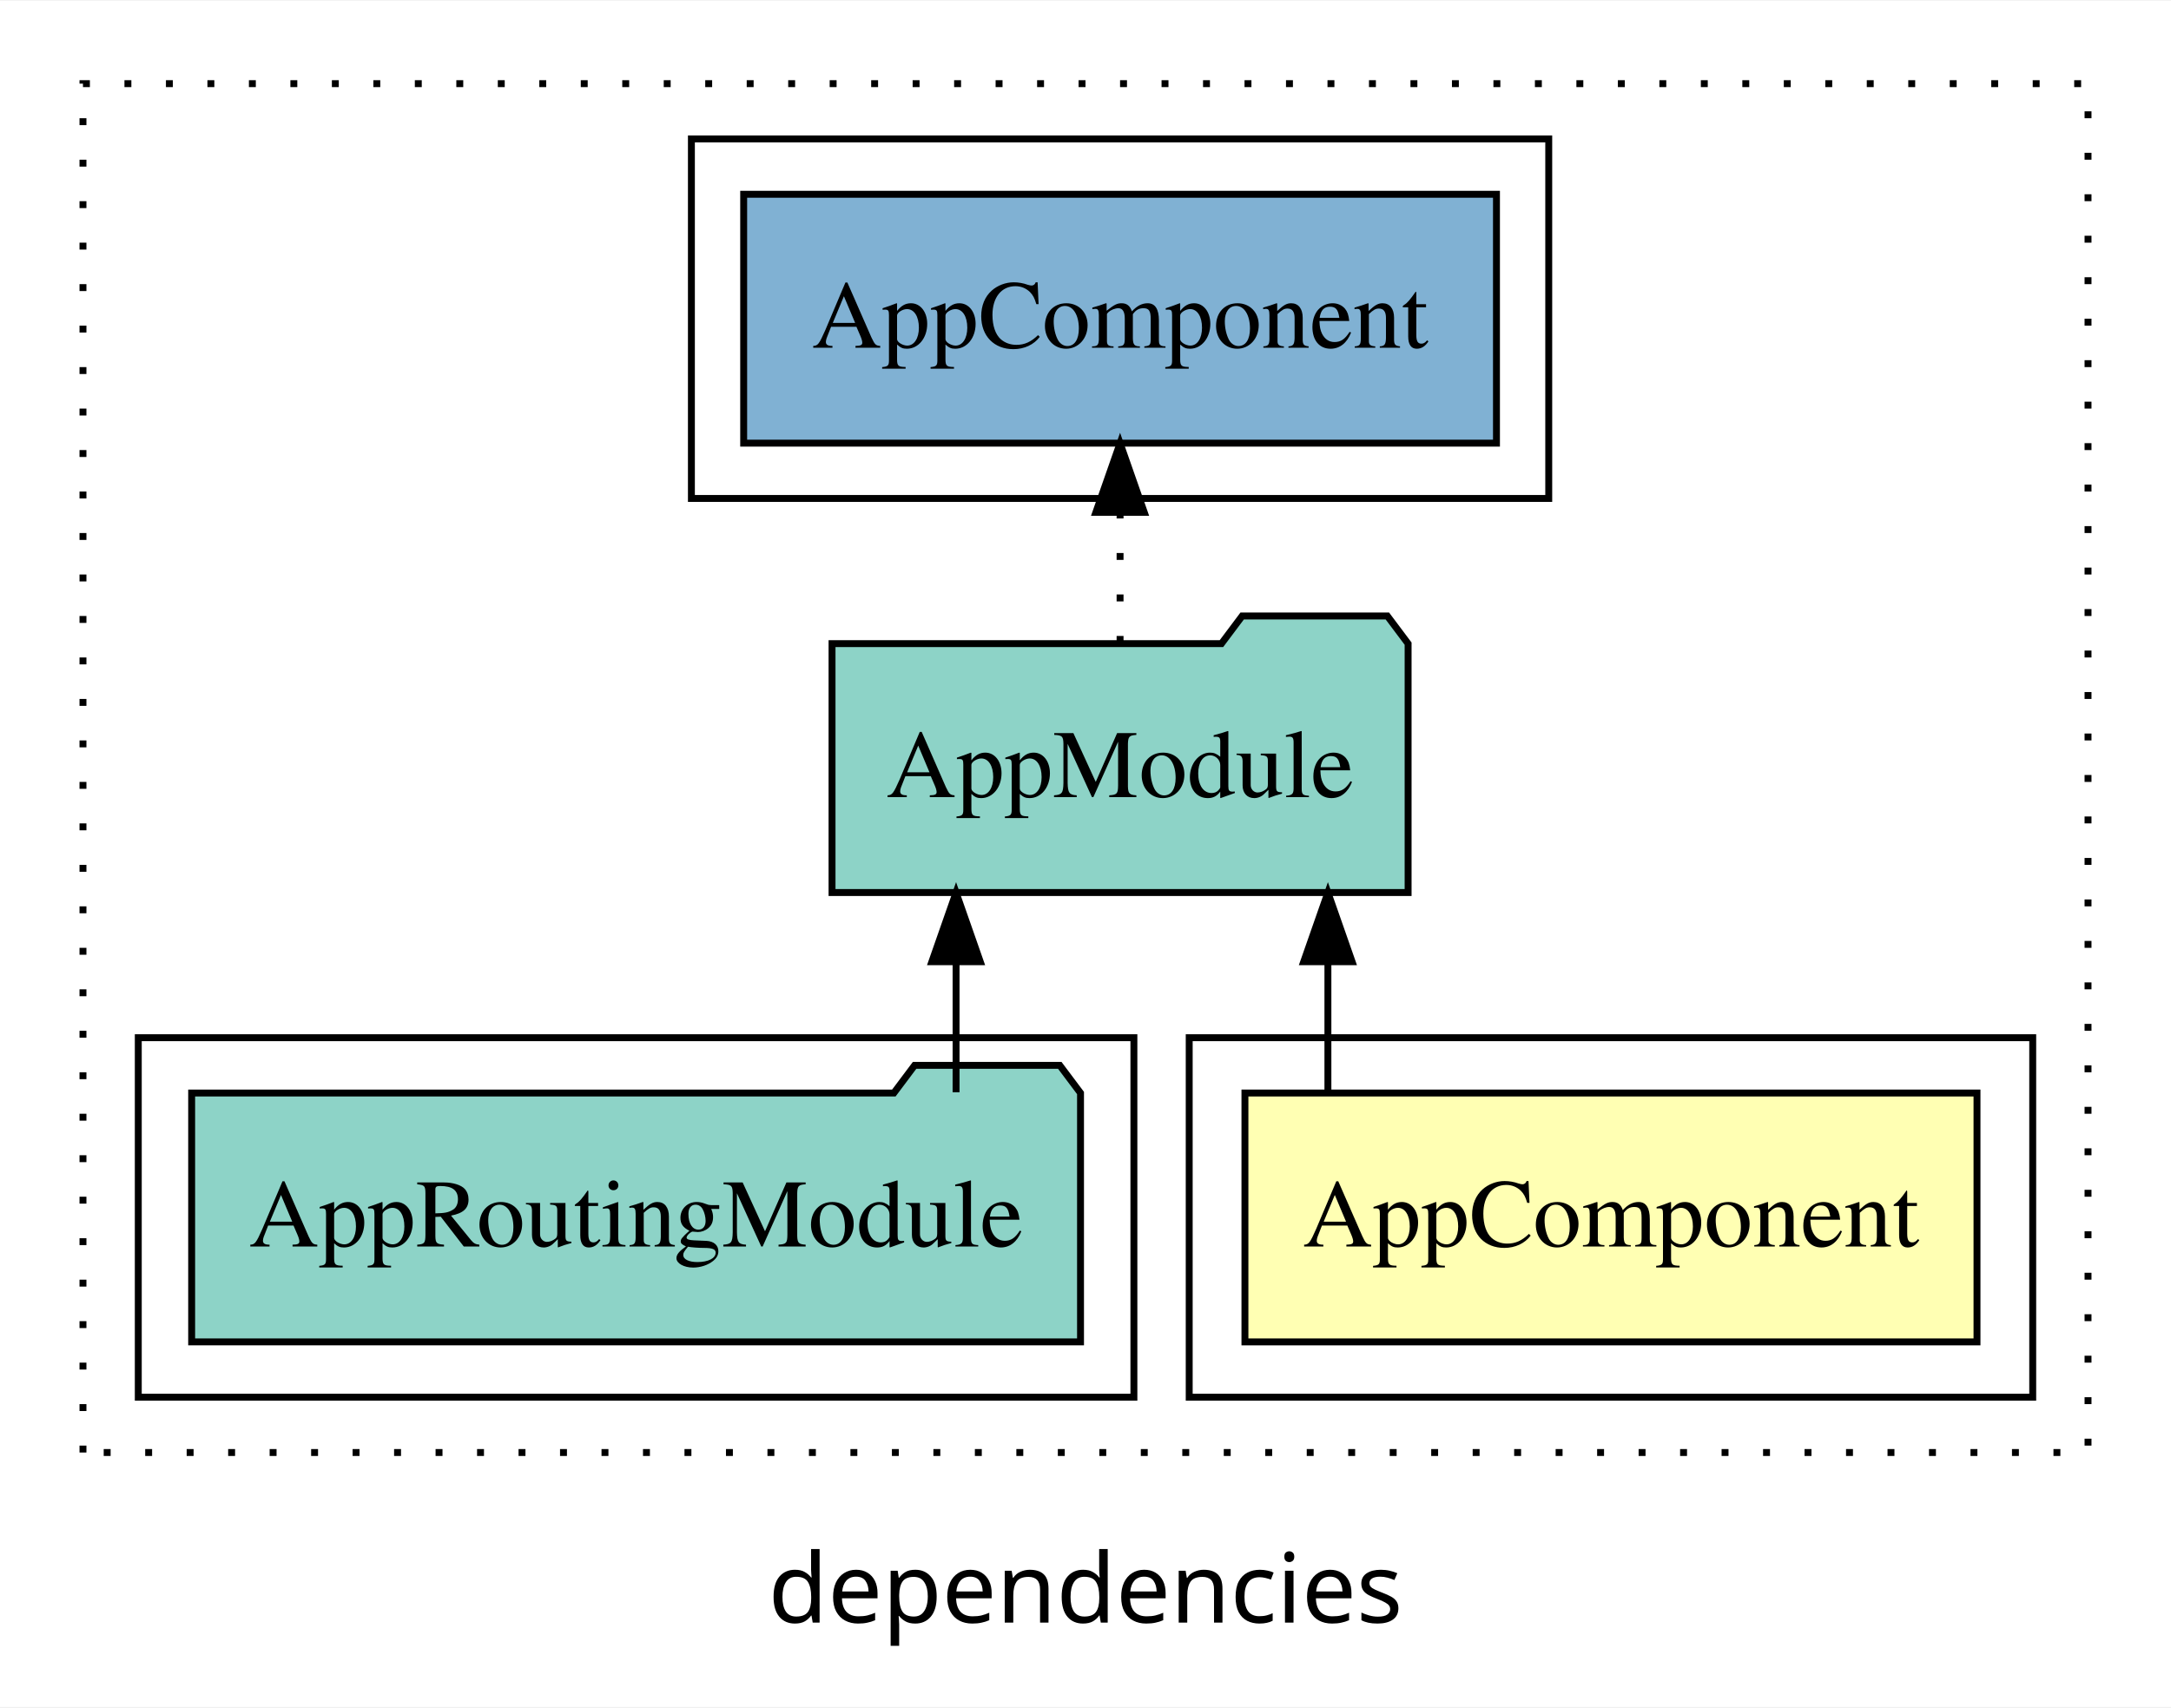
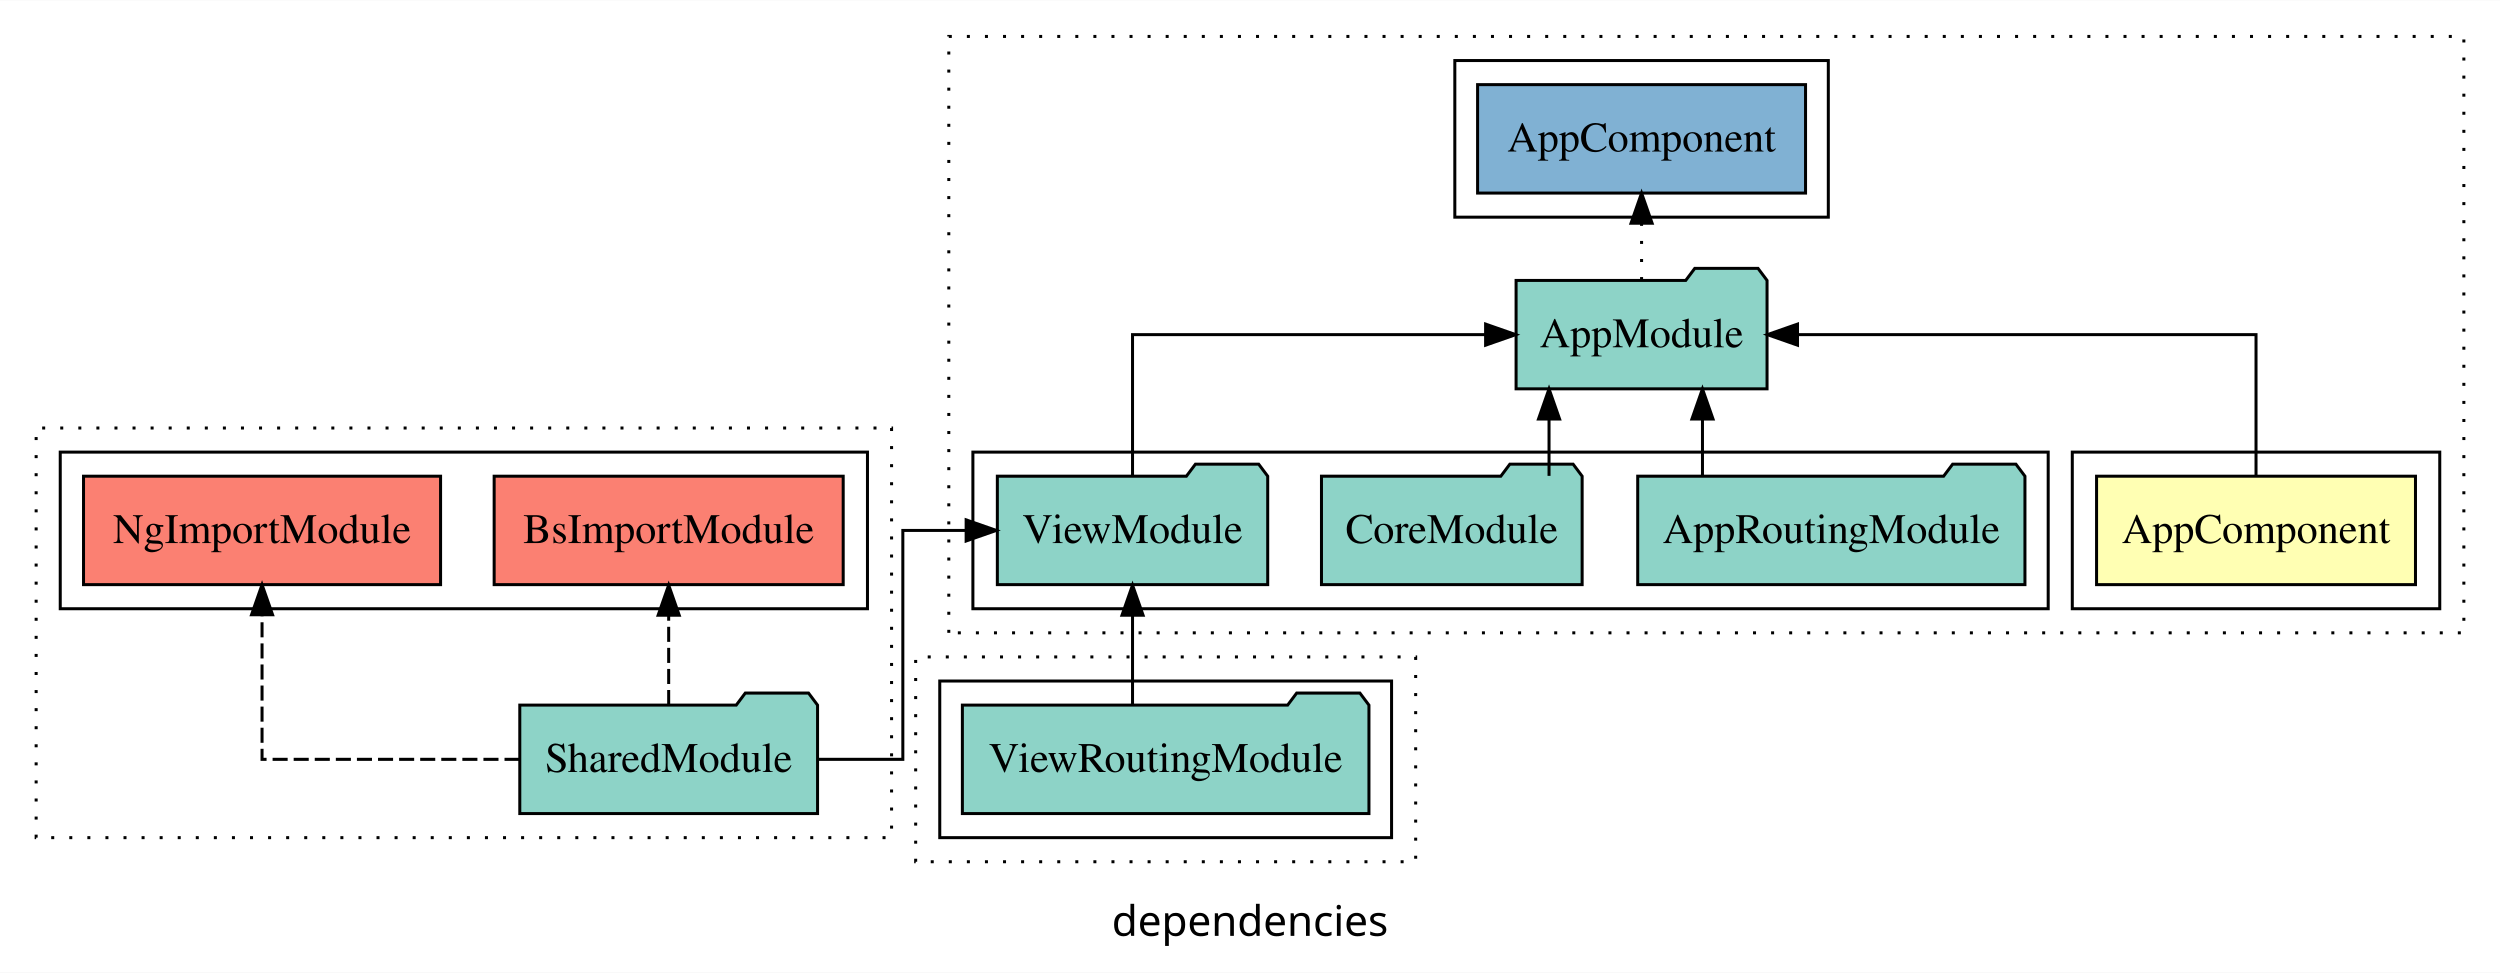
- <svg xmlns="http://www.w3.org/2000/svg" width="314pt" height="247pt" viewBox="0.00 0.00 314.00 246.80">
-   <g id="graph0" class="graph" transform="scale(1 1) rotate(0) translate(4 242.8)">
-     <polygon fill="white" stroke="transparent" points="-4,4 -4,-242.8 310,-242.8 310,4 -4,4" />
-     <text text-anchor="middle" x="153" y="-8.2" font-family="sans-serif" font-size="14.00">dependencies</text>
+ <svg xmlns="http://www.w3.org/2000/svg" width="830pt" height="323pt" viewBox="0.00 0.00 830.00 322.80">
+   <g id="graph0" class="graph" transform="scale(1 1) rotate(0) translate(4 318.8)">
+     <polygon fill="white" stroke="transparent" points="-4,4 -4,-318.8 826,-318.8 826,4 -4,4" />
+     <text text-anchor="middle" x="411" y="-8.2" font-family="sans-serif" font-size="14.00">dependencies</text>
    <g id="clust1" class="cluster">
-       <polygon fill="none" stroke="black" stroke-dasharray="1,5" points="8,-32.8 8,-230.8 298,-230.8 298,-32.8 8,-32.8" />
+       <polygon fill="none" stroke="black" stroke-dasharray="1,5" points="311,-108.8 311,-306.8 814,-306.8 814,-108.8 311,-108.8" />
    </g>
    <g id="clust2" class="cluster">
-       <polygon fill="none" stroke="black" points="168,-40.8 168,-92.8 290,-92.8 290,-40.8 168,-40.8" />
+       <polygon fill="none" stroke="black" points="684,-116.8 684,-168.8 806,-168.8 806,-116.8 684,-116.8" />
    </g>
    <g id="clust4" class="cluster">
-       <polygon fill="none" stroke="black" points="16,-40.8 16,-92.8 160,-92.8 160,-40.8 16,-40.8" />
+       <polygon fill="none" stroke="black" points="319,-116.8 319,-168.8 676,-168.8 676,-116.8 319,-116.8" />
    </g>
    <g id="clust6" class="cluster">
-       <polygon fill="none" stroke="black" points="96,-170.8 96,-222.8 220,-222.8 220,-170.8 96,-170.8" />
+       <polygon fill="none" stroke="black" points="479,-246.8 479,-298.8 603,-298.8 603,-246.8 479,-246.8" />
+     </g>
+     <g id="clust32" class="cluster">
+       <polygon fill="none" stroke="black" stroke-dasharray="1,5" points="8,-40.8 8,-176.8 292,-176.8 292,-40.8 8,-40.8" />
+     </g>
+     <g id="clust35" class="cluster">
+       <polygon fill="none" stroke="black" points="16,-116.8 16,-168.8 284,-168.8 284,-116.8 16,-116.8" />
+     </g>
+     <g id="clust38" class="cluster">
+       <polygon fill="none" stroke="black" stroke-dasharray="1,5" points="300,-32.8 300,-100.8 466,-100.8 466,-32.8 300,-32.8" />
+     </g>
+     <g id="clust40" class="cluster">
+       <polygon fill="none" stroke="black" points="308,-40.8 308,-92.8 458,-92.8 458,-40.8 308,-40.8" />
    </g>
    <g id="node1" class="node">
-       <polygon fill="#ffffb3" stroke="black" points="281.94,-84.8 176.06,-84.8 176.06,-48.8 281.94,-48.8 281.94,-84.8" />
-       <text text-anchor="middle" x="229" y="-62.6" font-family="Times,serif" font-size="14.00">AppComponent</text>
+       <polygon fill="#ffffb3" stroke="black" points="797.94,-160.8 692.06,-160.8 692.06,-124.8 797.94,-124.8 797.94,-160.8" />
+       <text text-anchor="middle" x="745" y="-138.6" font-family="Times,serif" font-size="14.00">AppComponent</text>
    </g>
    <g id="node2" class="node">
-       <polygon fill="#8dd3c7" stroke="black" points="199.66,-149.8 196.66,-153.8 175.66,-153.8 172.66,-149.8 116.34,-149.8 116.34,-113.8 199.66,-113.8 199.66,-149.8" />
-       <text text-anchor="middle" x="158" y="-127.6" font-family="Times,serif" font-size="14.00">AppModule</text>
+       <polygon fill="#8dd3c7" stroke="black" points="582.66,-225.8 579.66,-229.8 558.66,-229.8 555.66,-225.8 499.34,-225.8 499.34,-189.8 582.66,-189.8 582.66,-225.8" />
+       <text text-anchor="middle" x="541" y="-203.6" font-family="Times,serif" font-size="14.00">AppModule</text>
    </g>
    <g id="edge1" class="edge">
-       <path fill="none" stroke="black" d="M188.06,-84.91C188.06,-84.91 188.06,-103.79 188.06,-103.79" />
-       <polygon fill="black" stroke="black" points="184.56,-103.79 188.06,-113.79 191.56,-103.79 184.56,-103.79" />
+       <path fill="none" stroke="black" d="M745,-160.91C745,-180.14 745,-207.8 745,-207.8 745,-207.8 592.77,-207.8 592.77,-207.8" />
+       <polygon fill="black" stroke="black" points="592.77,-204.3 582.77,-207.8 592.77,-211.3 592.77,-204.3" />
+     </g>
+     <g id="node6" class="node">
+       <polygon fill="#80b1d3" stroke="black" points="595.44,-290.8 486.56,-290.8 486.56,-254.8 595.44,-254.8 595.44,-290.8" />
+       <text text-anchor="middle" x="541" y="-268.6" font-family="Times,serif" font-size="14.00">AppComponent </text>
+     </g>
+     <g id="edge5" class="edge">
+       <path fill="none" stroke="black" stroke-dasharray="1,5" d="M541,-225.91C541,-225.91 541,-244.79 541,-244.79" />
+       <polygon fill="black" stroke="black" points="537.5,-244.79 541,-254.79 544.5,-244.79 537.5,-244.79" />
+     </g>
+     <g id="node3" class="node">
+       <polygon fill="#8dd3c7" stroke="black" points="668.28,-160.8 665.28,-164.8 644.28,-164.8 641.28,-160.8 539.72,-160.8 539.72,-124.8 668.28,-124.8 668.28,-160.8" />
+       <text text-anchor="middle" x="604" y="-138.6" font-family="Times,serif" font-size="14.00">AppRoutingModule</text>
+     </g>
+     <g id="edge2" class="edge">
+       <path fill="none" stroke="black" d="M561.22,-160.91C561.22,-160.91 561.22,-179.79 561.22,-179.79" />
+       <polygon fill="black" stroke="black" points="557.72,-179.79 561.22,-189.79 564.72,-179.79 557.72,-179.79" />
    </g>
    <g id="node4" class="node">
-       <polygon fill="#80b1d3" stroke="black" points="212.44,-214.8 103.56,-214.8 103.56,-178.8 212.44,-178.8 212.44,-214.8" />
-       <text text-anchor="middle" x="158" y="-192.6" font-family="Times,serif" font-size="14.00">AppComponent </text>
+       <polygon fill="#8dd3c7" stroke="black" points="521.27,-160.8 518.27,-164.8 497.27,-164.8 494.27,-160.8 434.73,-160.8 434.73,-124.8 521.27,-124.8 521.27,-160.8" />
+       <text text-anchor="middle" x="478" y="-138.6" font-family="Times,serif" font-size="14.00">CoreModule</text>
    </g>
    <g id="edge3" class="edge">
-       <path fill="none" stroke="black" stroke-dasharray="1,5" d="M158,-149.91C158,-149.91 158,-168.79 158,-168.79" />
-       <polygon fill="black" stroke="black" points="154.5,-168.79 158,-178.79 161.5,-168.79 154.5,-168.79" />
+       <path fill="none" stroke="black" d="M510.28,-160.91C510.28,-160.91 510.28,-179.79 510.28,-179.79" />
+       <polygon fill="black" stroke="black" points="506.78,-179.79 510.28,-189.79 513.78,-179.79 506.78,-179.79" />
    </g>
-     <g id="node3" class="node">
-       <polygon fill="#8dd3c7" stroke="black" points="152.28,-84.8 149.28,-88.8 128.28,-88.8 125.28,-84.8 23.72,-84.8 23.72,-48.8 152.28,-48.8 152.28,-84.8" />
-       <text text-anchor="middle" x="88" y="-62.6" font-family="Times,serif" font-size="14.00">AppRoutingModule</text>
+     <g id="node5" class="node">
+       <polygon fill="#8dd3c7" stroke="black" points="416.88,-160.8 413.88,-164.8 392.88,-164.8 389.88,-160.8 327.12,-160.8 327.12,-124.8 416.88,-124.8 416.88,-160.8" />
+       <text text-anchor="middle" x="372" y="-138.6" font-family="Times,serif" font-size="14.00">ViewModule</text>
    </g>
-     <g id="edge2" class="edge">
-       <path fill="none" stroke="black" d="M134.28,-84.91C134.28,-84.91 134.28,-103.79 134.28,-103.79" />
-       <polygon fill="black" stroke="black" points="130.78,-103.79 134.28,-113.79 137.78,-103.79 130.78,-103.79" />
+     <g id="edge4" class="edge">
+       <path fill="none" stroke="black" d="M372,-160.91C372,-180.14 372,-207.8 372,-207.8 372,-207.8 489.22,-207.8 489.22,-207.8" />
+       <polygon fill="black" stroke="black" points="489.22,-211.3 499.22,-207.8 489.22,-204.3 489.22,-211.3" />
+     </g>
+     <g id="node7" class="node">
+       <polygon fill="#fb8072" stroke="black" points="275.94,-160.8 160.06,-160.8 160.06,-124.8 275.94,-124.8 275.94,-160.8" />
+       <text text-anchor="middle" x="218" y="-138.6" font-family="Times,serif" font-size="14.00">BsImportModule </text>
+     </g>
+     <g id="node8" class="node">
+       <polygon fill="#fb8072" stroke="black" points="142.27,-160.8 23.73,-160.8 23.73,-124.8 142.27,-124.8 142.27,-160.8" />
+       <text text-anchor="middle" x="83" y="-138.6" font-family="Times,serif" font-size="14.00">NgImportModule </text>
+     </g>
+     <g id="node9" class="node">
+       <polygon fill="#8dd3c7" stroke="black" points="267.43,-84.8 264.43,-88.8 243.43,-88.8 240.43,-84.8 168.57,-84.8 168.57,-48.8 267.43,-48.8 267.43,-84.8" />
+       <text text-anchor="middle" x="218" y="-62.6" font-family="Times,serif" font-size="14.00">SharedModule</text>
+     </g>
+     <g id="edge8" class="edge">
+       <path fill="none" stroke="black" d="M267.23,-66.8C282.66,-66.8 295.74,-66.8 295.74,-66.8 295.74,-66.8 295.74,-142.8 295.74,-142.8 295.74,-142.8 316.76,-142.8 316.76,-142.8" />
+       <polygon fill="black" stroke="black" points="316.76,-146.3 326.76,-142.8 316.76,-139.3 316.76,-146.3" />
+     </g>
+     <g id="edge6" class="edge">
+       <path fill="none" stroke="black" stroke-dasharray="5,2" d="M218,-84.81C218,-84.81 218,-114.65 218,-114.65" />
+       <polygon fill="black" stroke="black" points="214.5,-114.65 218,-124.65 221.5,-114.65 214.5,-114.65" />
+     </g>
+     <g id="edge7" class="edge">
+       <path fill="none" stroke="black" stroke-dasharray="5,2" d="M168.5,-66.8C129.97,-66.8 83,-66.8 83,-66.8 83,-66.8 83,-114.79 83,-114.79" />
+       <polygon fill="black" stroke="black" points="79.5,-114.79 83,-124.79 86.5,-114.79 79.5,-114.79" />
+     </g>
+     <g id="node10" class="node">
+       <polygon fill="#8dd3c7" stroke="black" points="450.49,-84.8 447.49,-88.8 426.49,-88.8 423.49,-84.8 315.51,-84.8 315.51,-48.8 450.49,-48.8 450.49,-84.8" />
+       <text text-anchor="middle" x="383" y="-62.6" font-family="Times,serif" font-size="14.00">ViewRoutingModule</text>
+     </g>
+     <g id="edge9" class="edge">
+       <path fill="none" stroke="black" d="M372,-84.81C372,-84.81 372,-114.65 372,-114.65" />
+       <polygon fill="black" stroke="black" points="368.5,-114.65 372,-124.65 375.5,-114.65 368.5,-114.65" />
    </g>
  </g>
</svg>
